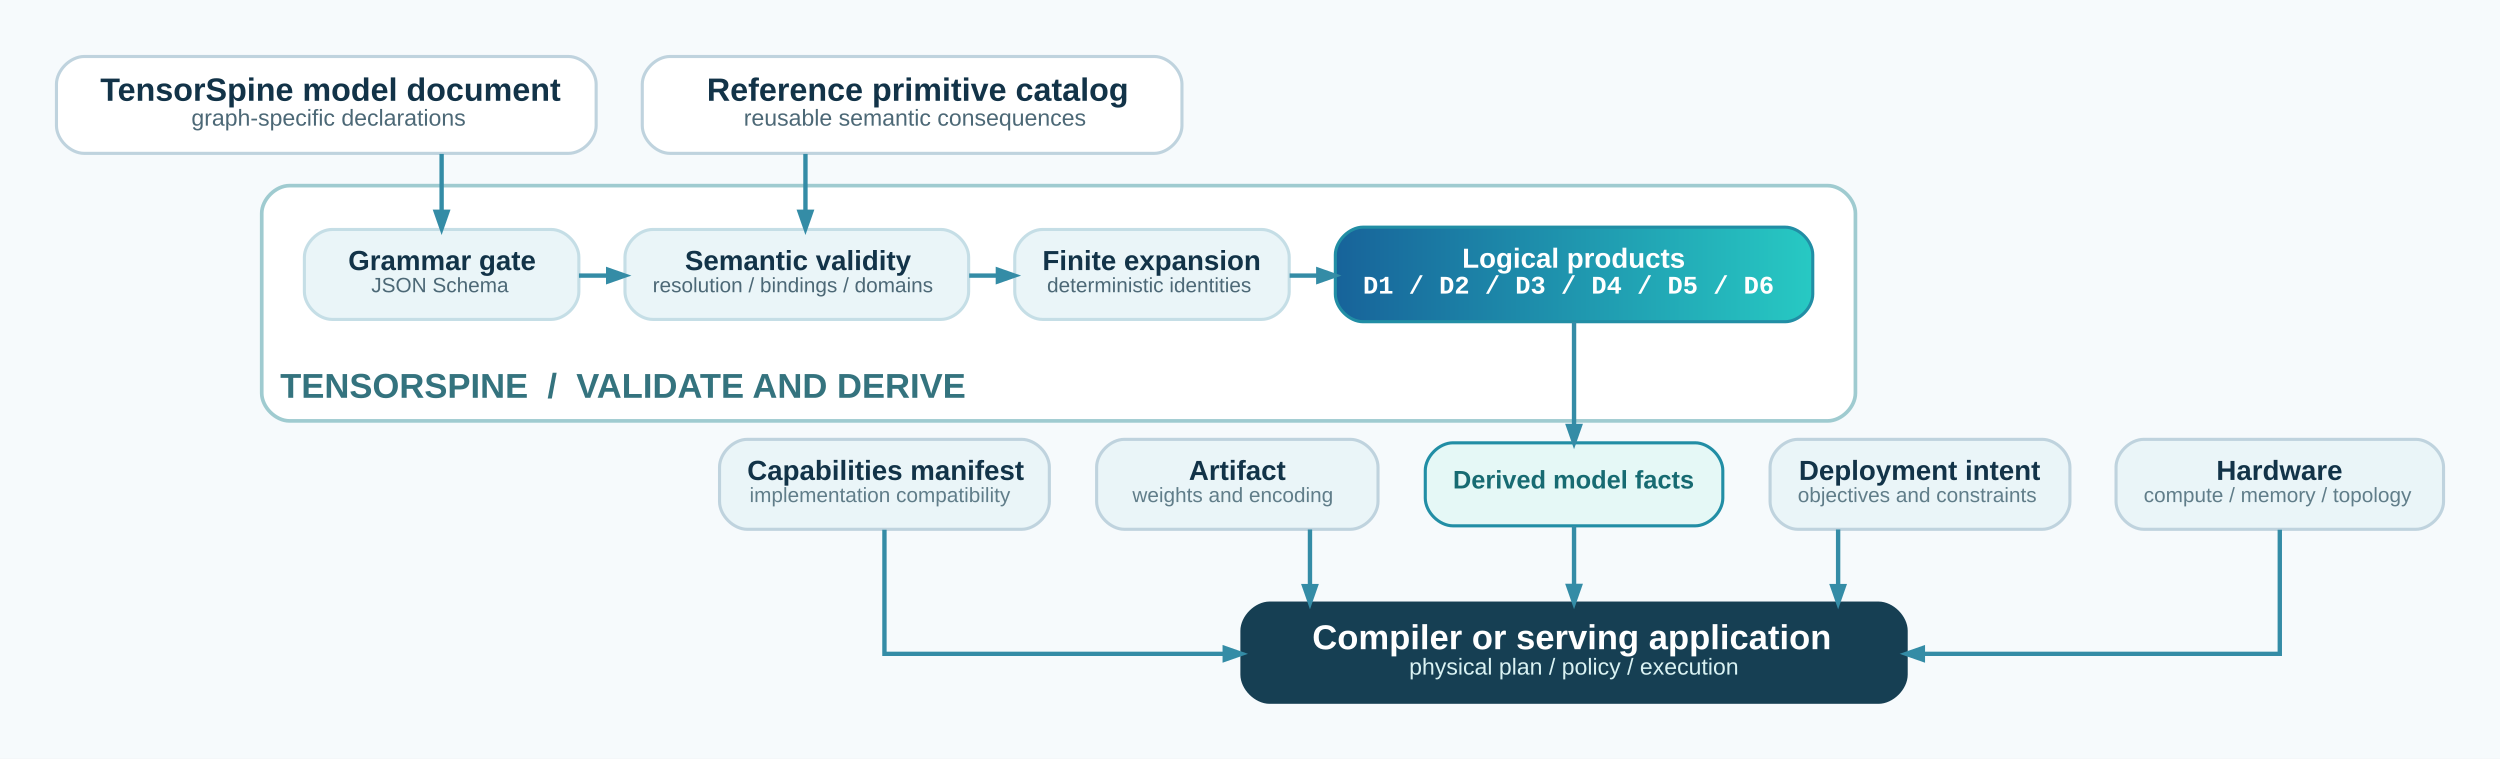
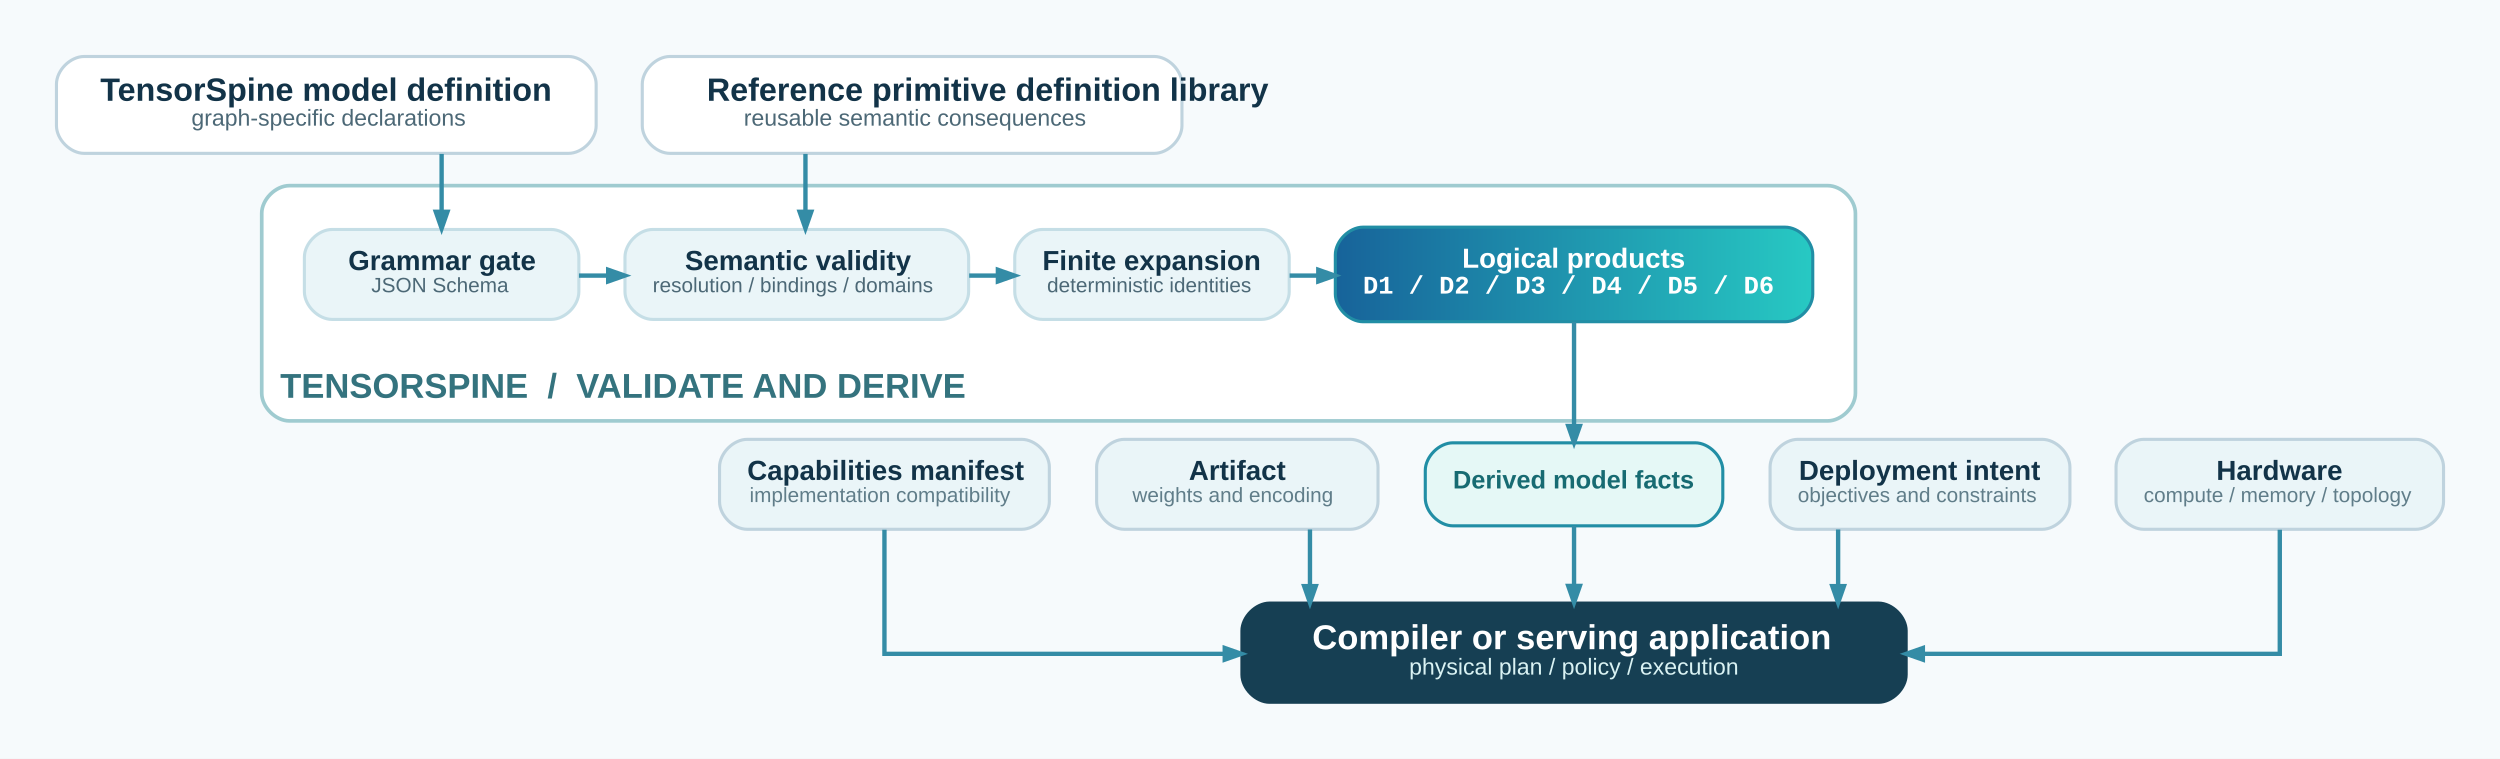
<svg xmlns="http://www.w3.org/2000/svg" width="1084pt" height="329pt" viewBox="0.00 0.00 1083.96 328.96">
  <g id="graph0" class="graph" transform="scale(1 1) rotate(0) translate(24.48 304.48)">
    <polygon fill="#f6fafc" stroke="transparent" points="-24.48,24.48 -24.48,-304.48 1059.48,-304.48 1059.48,24.48 -24.48,24.48" />
    <g id="clust2" class="cluster">
      <path fill="#ffffff" stroke="#9fcbd0" stroke-width="1.6" d="M101,-122C101,-122 768,-122 768,-122 774,-122 780,-128 780,-134 780,-134 780,-212 780,-212 780,-218 774,-224 768,-224 768,-224 101,-224 101,-224 95,-224 89,-218 89,-212 89,-212 89,-134 89,-134 89,-128 95,-122 101,-122" />
      <text text-anchor="start" x="97" y="-132" font-family="Arial" font-weight="bold" font-size="15.00" fill="#34737e">TENSORSPINE  /  VALIDATE AND DERIVE</text>
    </g>
    <g id="node1" class="node">
      <path fill="#ffffff" stroke="#bfd3de" stroke-width="1.35" d="M222,-280C222,-280 12,-280 12,-280 6,-280 0,-274 0,-268 0,-268 0,-250 0,-250 0,-244 6,-238 12,-238 12,-238 222,-238 222,-238 228,-238 234,-244 234,-250 234,-250 234,-268 234,-268 234,-274 228,-280 222,-280" />
-       <text text-anchor="start" x="19" y="-260.8" font-family="Arial" font-weight="bold" font-size="14.00" fill="#123348">TensorSpine model document</text>
+       <text text-anchor="start" x="19" y="-260.8" font-family="Arial" font-weight="bold" font-size="14.00" fill="#123348">TensorSpine model definition</text>
      <text text-anchor="start" x="58.5" y="-250" font-family="Arial" font-size="10.00" fill="#4c6876">graph-specific declarations</text>
    </g>
    <g id="node3" class="node">
      <path fill="#eaf5f8" stroke="#c5dee6" stroke-width="1.35" d="M214.5,-205C214.5,-205 119.5,-205 119.5,-205 113.5,-205 107.5,-199 107.5,-193 107.5,-193 107.5,-178 107.5,-178 107.5,-172 113.5,-166 119.5,-166 119.5,-166 214.5,-166 214.5,-166 220.5,-166 226.5,-172 226.5,-178 226.5,-178 226.5,-193 226.5,-193 226.5,-199 220.5,-205 214.5,-205" />
      <text text-anchor="start" x="126.5" y="-187.4" font-family="Arial" font-weight="bold" font-size="12.00" fill="#123348">Grammar gate</text>
      <text text-anchor="start" x="136.5" y="-177.8" font-family="Arial" font-size="9.00" fill="#4c6876">JSON Schema</text>
    </g>
    <g id="edge8" class="edge">
      <path fill="none" stroke="#348ca6" stroke-width="1.9" d="M167,-237.74C167,-237.74 167,-212.65 167,-212.65" />
      <polygon fill="#348ca6" stroke="#348ca6" stroke-width="1.9" points="169.52,-212.65 167,-205.45 164.48,-212.65 169.52,-212.65" />
    </g>
    <g id="node2" class="node">
      <path fill="#ffffff" stroke="#bfd3de" stroke-width="1.35" d="M476,-280C476,-280 266,-280 266,-280 260,-280 254,-274 254,-268 254,-268 254,-250 254,-250 254,-244 260,-238 266,-238 266,-238 476,-238 476,-238 482,-238 488,-244 488,-250 488,-250 488,-268 488,-268 488,-274 482,-280 476,-280" />
-       <text text-anchor="start" x="282" y="-260.8" font-family="Arial" font-weight="bold" font-size="14.00" fill="#123348">Reference primitive catalog</text>
+       <text text-anchor="start" x="282" y="-260.8" font-family="Arial" font-weight="bold" font-size="14.00" fill="#123348">Reference primitive definition library</text>
      <text text-anchor="start" x="298" y="-250" font-family="Arial" font-size="10.00" fill="#4c6876">reusable semantic consequences</text>
    </g>
    <g id="node4" class="node">
      <path fill="#eaf5f8" stroke="#c5dee6" stroke-width="1.35" d="M383.5,-205C383.5,-205 258.5,-205 258.5,-205 252.5,-205 246.5,-199 246.5,-193 246.5,-193 246.5,-178 246.5,-178 246.5,-172 252.5,-166 258.5,-166 258.5,-166 383.5,-166 383.5,-166 389.5,-166 395.5,-172 395.5,-178 395.5,-178 395.5,-193 395.5,-193 395.5,-199 389.5,-205 383.5,-205" />
      <text text-anchor="start" x="272.5" y="-187.4" font-family="Arial" font-weight="bold" font-size="12.00" fill="#123348">Semantic validity</text>
      <text text-anchor="start" x="258.5" y="-177.8" font-family="Arial" font-size="9.00" fill="#4c6876">resolution / bindings / domains</text>
    </g>
    <g id="edge9" class="edge">
      <path fill="none" stroke="#348ca6" stroke-width="1.9" d="M324.75,-237.74C324.75,-237.74 324.75,-212.65 324.75,-212.65" />
      <polygon fill="#348ca6" stroke="#348ca6" stroke-width="1.9" points="327.27,-212.65 324.75,-205.45 322.23,-212.65 327.27,-212.65" />
    </g>
    <g id="edge1" class="edge">
      <path fill="none" stroke="#348ca6" stroke-width="1.9" d="M226.54,-185C226.54,-185 239.22,-185 239.22,-185" />
      <polygon fill="#348ca6" stroke="#348ca6" stroke-width="1.9" points="239.22,-187.52 246.42,-185 239.22,-182.48 239.22,-187.52" />
    </g>
    <g id="node5" class="node">
      <path fill="#eaf5f8" stroke="#c5dee6" stroke-width="1.35" d="M522.5,-205C522.5,-205 427.5,-205 427.5,-205 421.5,-205 415.5,-199 415.5,-193 415.5,-193 415.5,-178 415.5,-178 415.5,-172 421.5,-166 427.5,-166 427.5,-166 522.5,-166 522.5,-166 528.5,-166 534.5,-172 534.5,-178 534.5,-178 534.5,-193 534.5,-193 534.5,-199 528.5,-205 522.5,-205" />
      <text text-anchor="start" x="427.5" y="-187.4" font-family="Arial" font-weight="bold" font-size="12.00" fill="#123348">Finite expansion</text>
      <text text-anchor="start" x="429.5" y="-177.8" font-family="Arial" font-size="9.00" fill="#4c6876">deterministic identities</text>
    </g>
    <g id="edge2" class="edge">
      <path fill="none" stroke="#348ca6" stroke-width="1.9" d="M395.74,-185C395.74,-185 408.19,-185 408.19,-185" />
      <polygon fill="#348ca6" stroke="#348ca6" stroke-width="1.9" points="408.19,-187.52 415.39,-185 408.19,-182.48 408.19,-187.52" />
    </g>
    <g id="node6" class="node">
      <defs>
        <linearGradient id="l_0" gradientUnits="userSpaceOnUse" x1="554.5" y1="-185.5" x2="761.5" y2="-185.5">
          <stop offset="0" style="stop-color:#17639a;stop-opacity:1.;" />
          <stop offset="1" style="stop-color:#27c9c3;stop-opacity:1.;" />
        </linearGradient>
      </defs>
      <path fill="url(#l_0)" stroke="#218ea5" stroke-width="1.35" d="M749.5,-206C749.5,-206 566.5,-206 566.5,-206 560.5,-206 554.5,-200 554.5,-194 554.5,-194 554.5,-177 554.5,-177 554.5,-171 560.5,-165 566.5,-165 566.5,-165 749.5,-165 749.5,-165 755.5,-165 761.5,-171 761.5,-177 761.5,-177 761.5,-194 761.5,-194 761.5,-200 755.5,-206 749.5,-206" />
      <text text-anchor="start" x="609.5" y="-188.4" font-family="Arial" font-weight="bold" font-size="12.00" fill="#ffffff">Logical products</text>
      <text text-anchor="start" x="566.5" y="-177.2" font-family="Courier New" font-weight="bold" font-size="11.00" fill="#ffffff">D1 / D2 / D3 / D4 / D5 / D6</text>
    </g>
    <g id="edge3" class="edge">
      <path fill="none" stroke="#348ca6" stroke-width="1.9" d="M534.67,-185C534.67,-185 547.11,-185 547.11,-185" />
      <polygon fill="#348ca6" stroke="#348ca6" stroke-width="1.9" points="547.11,-187.52 554.31,-185 547.11,-182.48 547.11,-187.52" />
    </g>
    <g id="node11" class="node">
      <path fill="#e5f8f6" stroke="#218ea5" stroke-width="1.35" d="M710.5,-112.5C710.5,-112.5 605.5,-112.5 605.5,-112.5 599.5,-112.5 593.5,-106.5 593.5,-100.5 593.5,-100.5 593.5,-88.5 593.5,-88.5 593.5,-82.5 599.5,-76.5 605.5,-76.5 605.5,-76.5 710.5,-76.5 710.5,-76.5 716.5,-76.5 722.5,-82.5 722.5,-88.5 722.5,-88.5 722.5,-100.5 722.5,-100.5 722.5,-106.5 716.5,-112.5 710.5,-112.5" />
      <text text-anchor="start" x="605.5" y="-92.7" font-family="Arial" font-weight="bold" font-size="11.00" fill="#176b72">Derived model facts</text>
    </g>
    <g id="edge10" class="edge">
      <path fill="none" stroke="#348ca6" stroke-width="1.9" d="M658,-164.85C658,-164.85 658,-119.8 658,-119.8" />
      <polygon fill="#348ca6" stroke="#348ca6" stroke-width="1.9" points="660.52,-119.8 658,-112.6 655.48,-119.8 660.52,-119.8" />
    </g>
    <g id="node7" class="node">
      <path fill="#eaf5f8" stroke="#bfd3de" stroke-width="1.35" d="M418.5,-114C418.5,-114 299.5,-114 299.5,-114 293.5,-114 287.5,-108 287.5,-102 287.5,-102 287.5,-87 287.5,-87 287.5,-81 293.5,-75 299.5,-75 299.5,-75 418.5,-75 418.5,-75 424.5,-75 430.5,-81 430.5,-87 430.5,-87 430.5,-102 430.5,-102 430.5,-108 424.5,-114 418.5,-114" />
      <text text-anchor="start" x="299.5" y="-96.4" font-family="Arial" font-weight="bold" font-size="12.00" fill="#123348">Capabilities manifest</text>
      <text text-anchor="start" x="300.5" y="-86.8" font-family="Arial" font-size="9.00" fill="#607d89">implementation compatibility</text>
    </g>
    <g id="node8" class="node">
      <path fill="#eaf5f8" stroke="#bfd3de" stroke-width="1.35" d="M561,-114C561,-114 463,-114 463,-114 457,-114 451,-108 451,-102 451,-102 451,-87 451,-87 451,-81 457,-75 463,-75 463,-75 561,-75 561,-75 567,-75 573,-81 573,-87 573,-87 573,-102 573,-102 573,-108 567,-114 561,-114" />
      <text text-anchor="start" x="491" y="-96.4" font-family="Arial" font-weight="bold" font-size="12.00" fill="#123348">Artifact</text>
      <text text-anchor="start" x="466.5" y="-86.8" font-family="Arial" font-size="9.00" fill="#607d89">weights and encoding</text>
    </g>
    <g id="node12" class="node">
      <path fill="#163f53" stroke="#163f53" stroke-width="1.35" d="M790,-43C790,-43 526,-43 526,-43 520,-43 514,-37 514,-31 514,-31 514,-12 514,-12 514,-6 520,0 526,0 526,0 790,0 790,0 796,0 802,-6 802,-12 802,-12 802,-31 802,-31 802,-37 796,-43 790,-43" />
      <text text-anchor="start" x="544.5" y="-23" font-family="Arial" font-weight="bold" font-size="15.00" fill="#ffffff">Compiler or serving application</text>
      <text text-anchor="start" x="586.5" y="-12" font-family="Arial" font-size="10.00" fill="#d9f2f3">physical plan / policy / execution</text>
    </g>
    <g id="edge12" class="edge">
      <path fill="none" stroke="#348ca6" stroke-width="1.9" d="M359,-74.8C359,-53.03 359,-21 359,-21 359,-21 506.55,-21 506.55,-21" />
      <polygon fill="#348ca6" stroke="#348ca6" stroke-width="1.9" points="506.55,-23.52 513.75,-21 506.55,-18.48 506.55,-23.52" />
    </g>
    <g id="edge13" class="edge">
      <path fill="none" stroke="#348ca6" stroke-width="1.9" d="M543.5,-74.94C543.5,-74.94 543.5,-50.37 543.5,-50.37" />
      <polygon fill="#348ca6" stroke="#348ca6" stroke-width="1.9" points="546.02,-50.37 543.5,-43.17 540.98,-50.37 546.02,-50.37" />
    </g>
    <g id="node9" class="node">
      <path fill="#eaf5f8" stroke="#bfd3de" stroke-width="1.35" d="M861,-114C861,-114 755,-114 755,-114 749,-114 743,-108 743,-102 743,-102 743,-87 743,-87 743,-81 749,-75 755,-75 755,-75 861,-75 861,-75 867,-75 873,-81 873,-87 873,-87 873,-102 873,-102 873,-108 867,-114 861,-114" />
      <text text-anchor="start" x="755.5" y="-96.4" font-family="Arial" font-weight="bold" font-size="12.00" fill="#123348">Deployment intent</text>
      <text text-anchor="start" x="755" y="-86.8" font-family="Arial" font-size="9.00" fill="#607d89">objectives and constraints</text>
    </g>
    <g id="node10" class="node">
      <path fill="#eaf5f8" stroke="#bfd3de" stroke-width="1.35" d="M1023,-114C1023,-114 905,-114 905,-114 899,-114 893,-108 893,-102 893,-102 893,-87 893,-87 893,-81 899,-75 905,-75 905,-75 1023,-75 1023,-75 1029,-75 1035,-81 1035,-87 1035,-87 1035,-102 1035,-102 1035,-108 1029,-114 1023,-114" />
      <text text-anchor="start" x="936.5" y="-96.4" font-family="Arial" font-weight="bold" font-size="12.00" fill="#123348">Hardware</text>
      <text text-anchor="start" x="905" y="-86.8" font-family="Arial" font-size="9.00" fill="#607d89">compute / memory / topology</text>
    </g>
    <g id="edge14" class="edge">
      <path fill="none" stroke="#348ca6" stroke-width="1.9" d="M772.5,-74.94C772.5,-74.94 772.5,-50.37 772.5,-50.37" />
      <polygon fill="#348ca6" stroke="#348ca6" stroke-width="1.9" points="775.02,-50.37 772.5,-43.17 769.98,-50.37 775.02,-50.37" />
    </g>
    <g id="edge15" class="edge">
      <path fill="none" stroke="#348ca6" stroke-width="1.9" d="M964,-74.8C964,-53.03 964,-21 964,-21 964,-21 809.24,-21 809.24,-21" />
      <polygon fill="#348ca6" stroke="#348ca6" stroke-width="1.9" points="809.24,-18.48 802.04,-21 809.24,-23.52 809.24,-18.48" />
    </g>
    <g id="edge11" class="edge">
      <path fill="none" stroke="#348ca6" stroke-width="1.9" d="M658,-76.46C658,-76.46 658,-50.44 658,-50.44" />
      <polygon fill="#348ca6" stroke="#348ca6" stroke-width="1.9" points="660.52,-50.44 658,-43.24 655.48,-50.44 660.52,-50.44" />
    </g>
  </g>
</svg>
